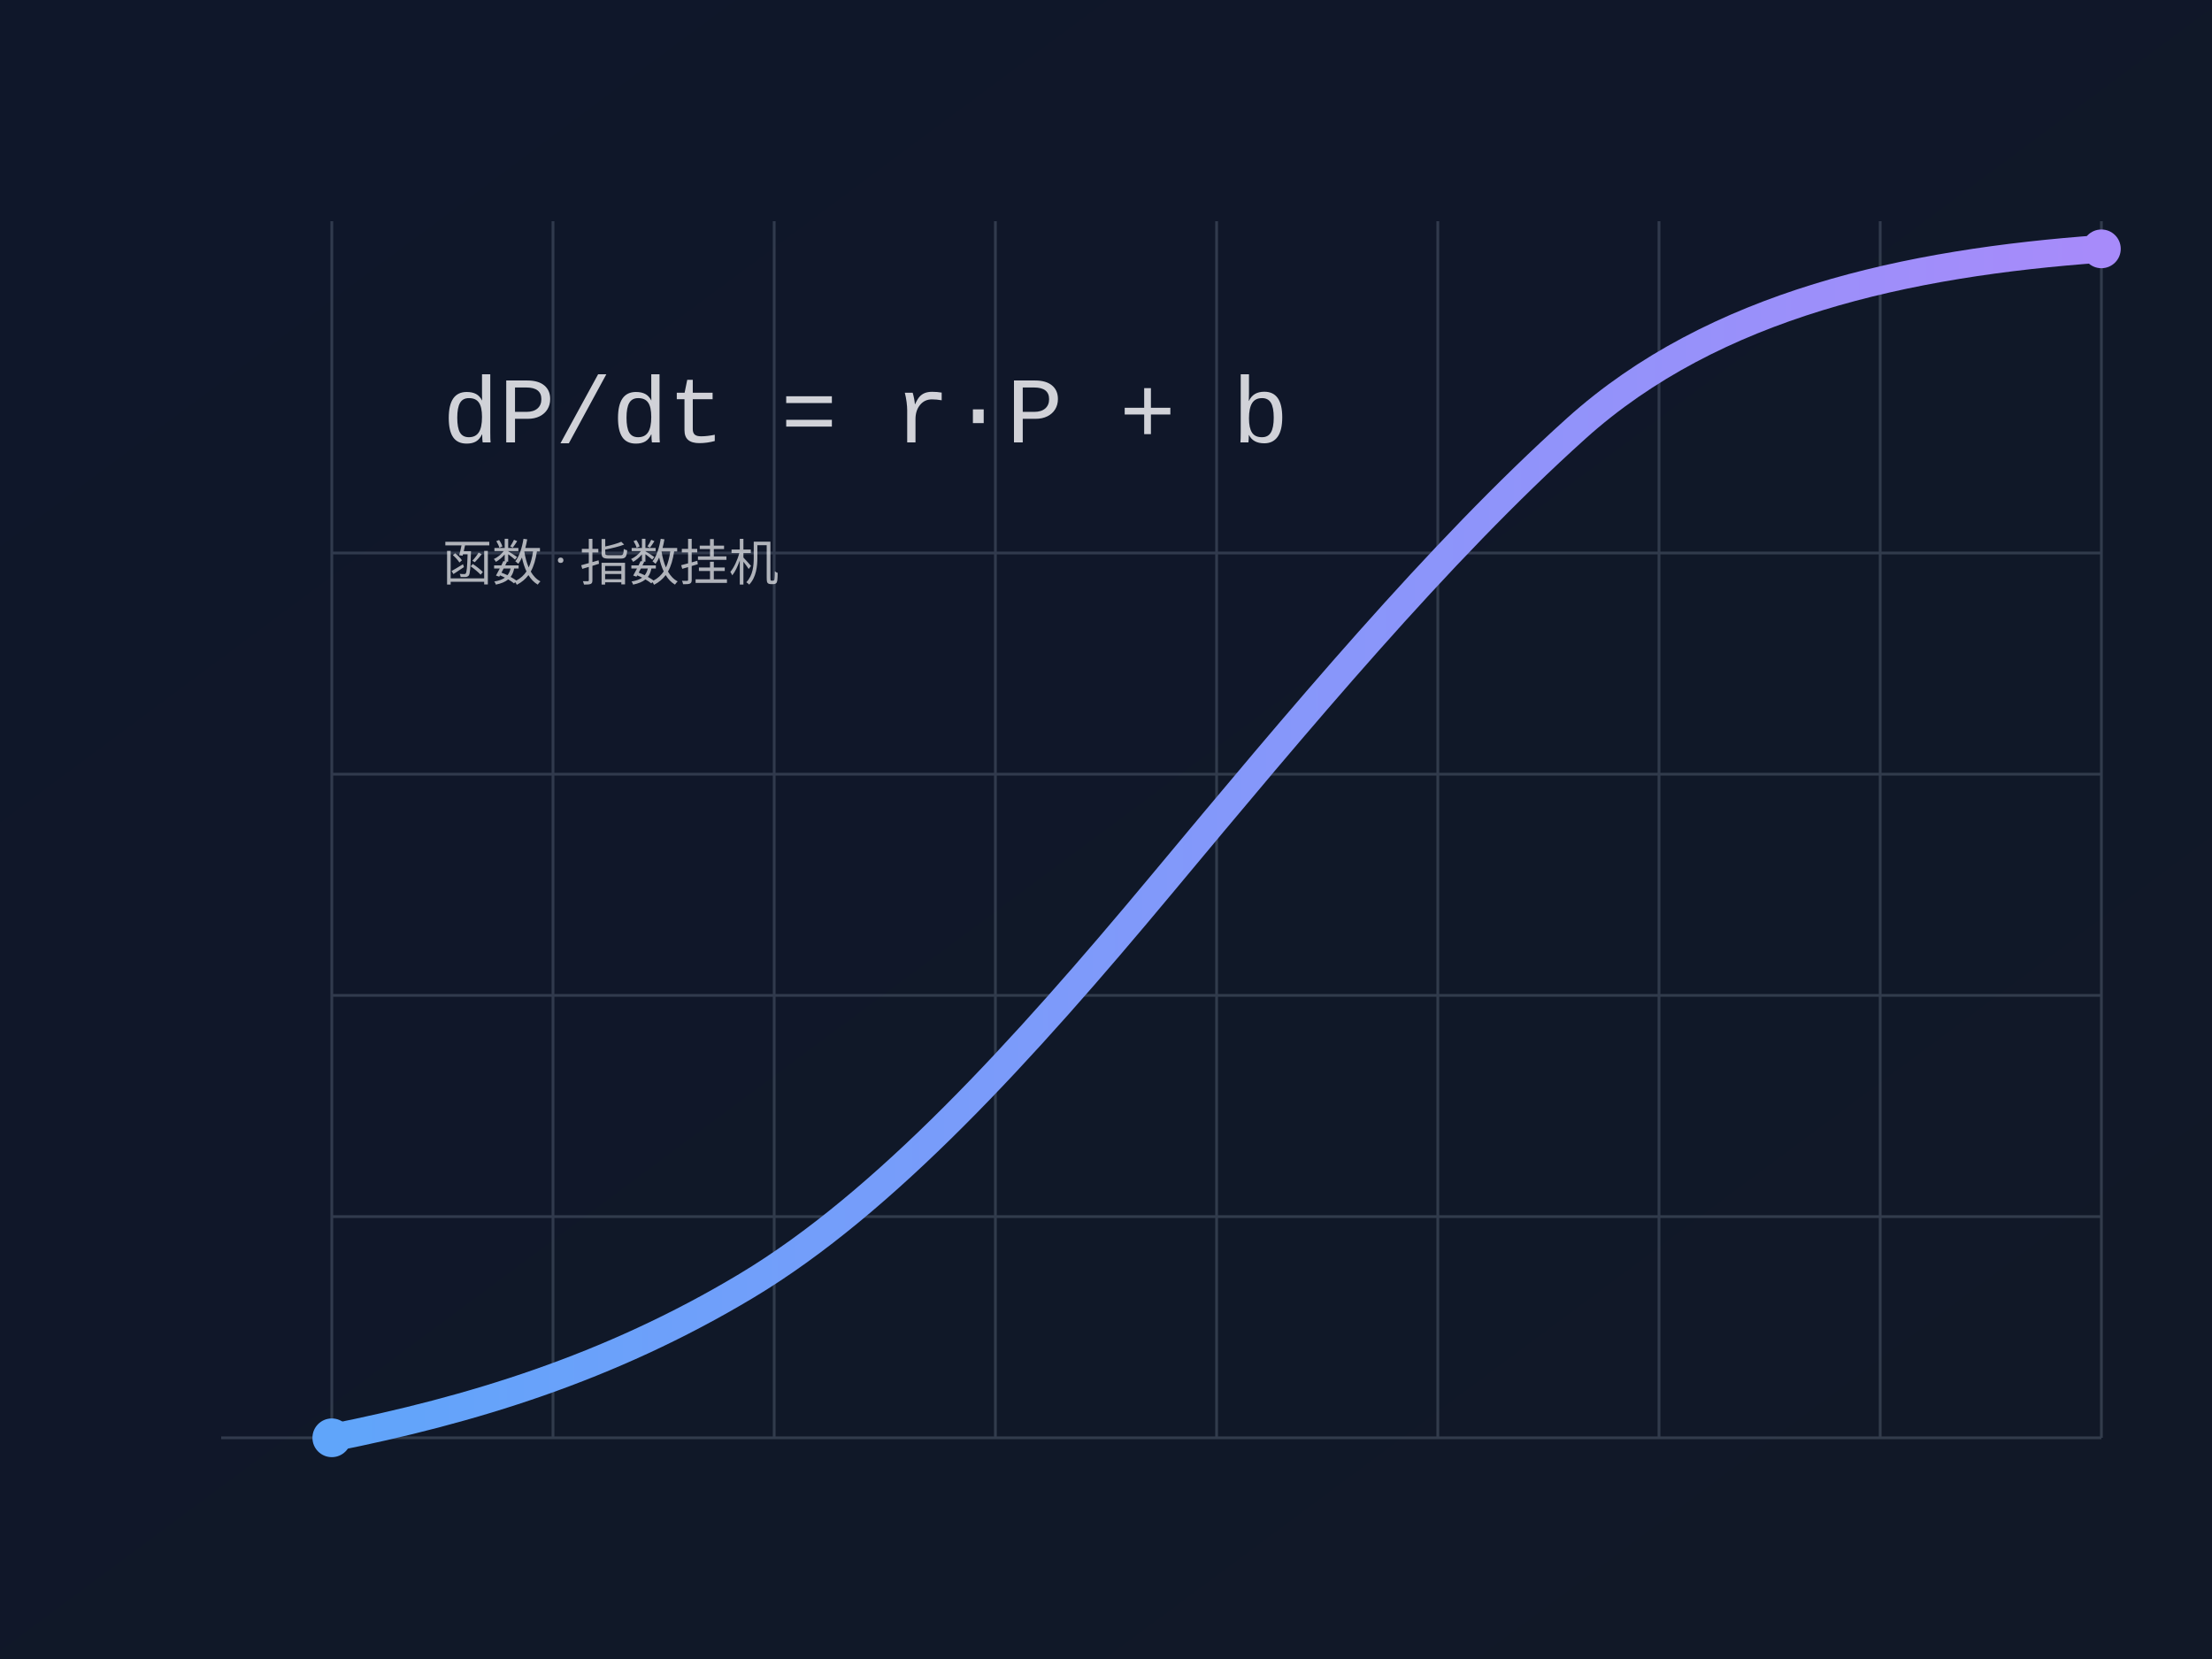
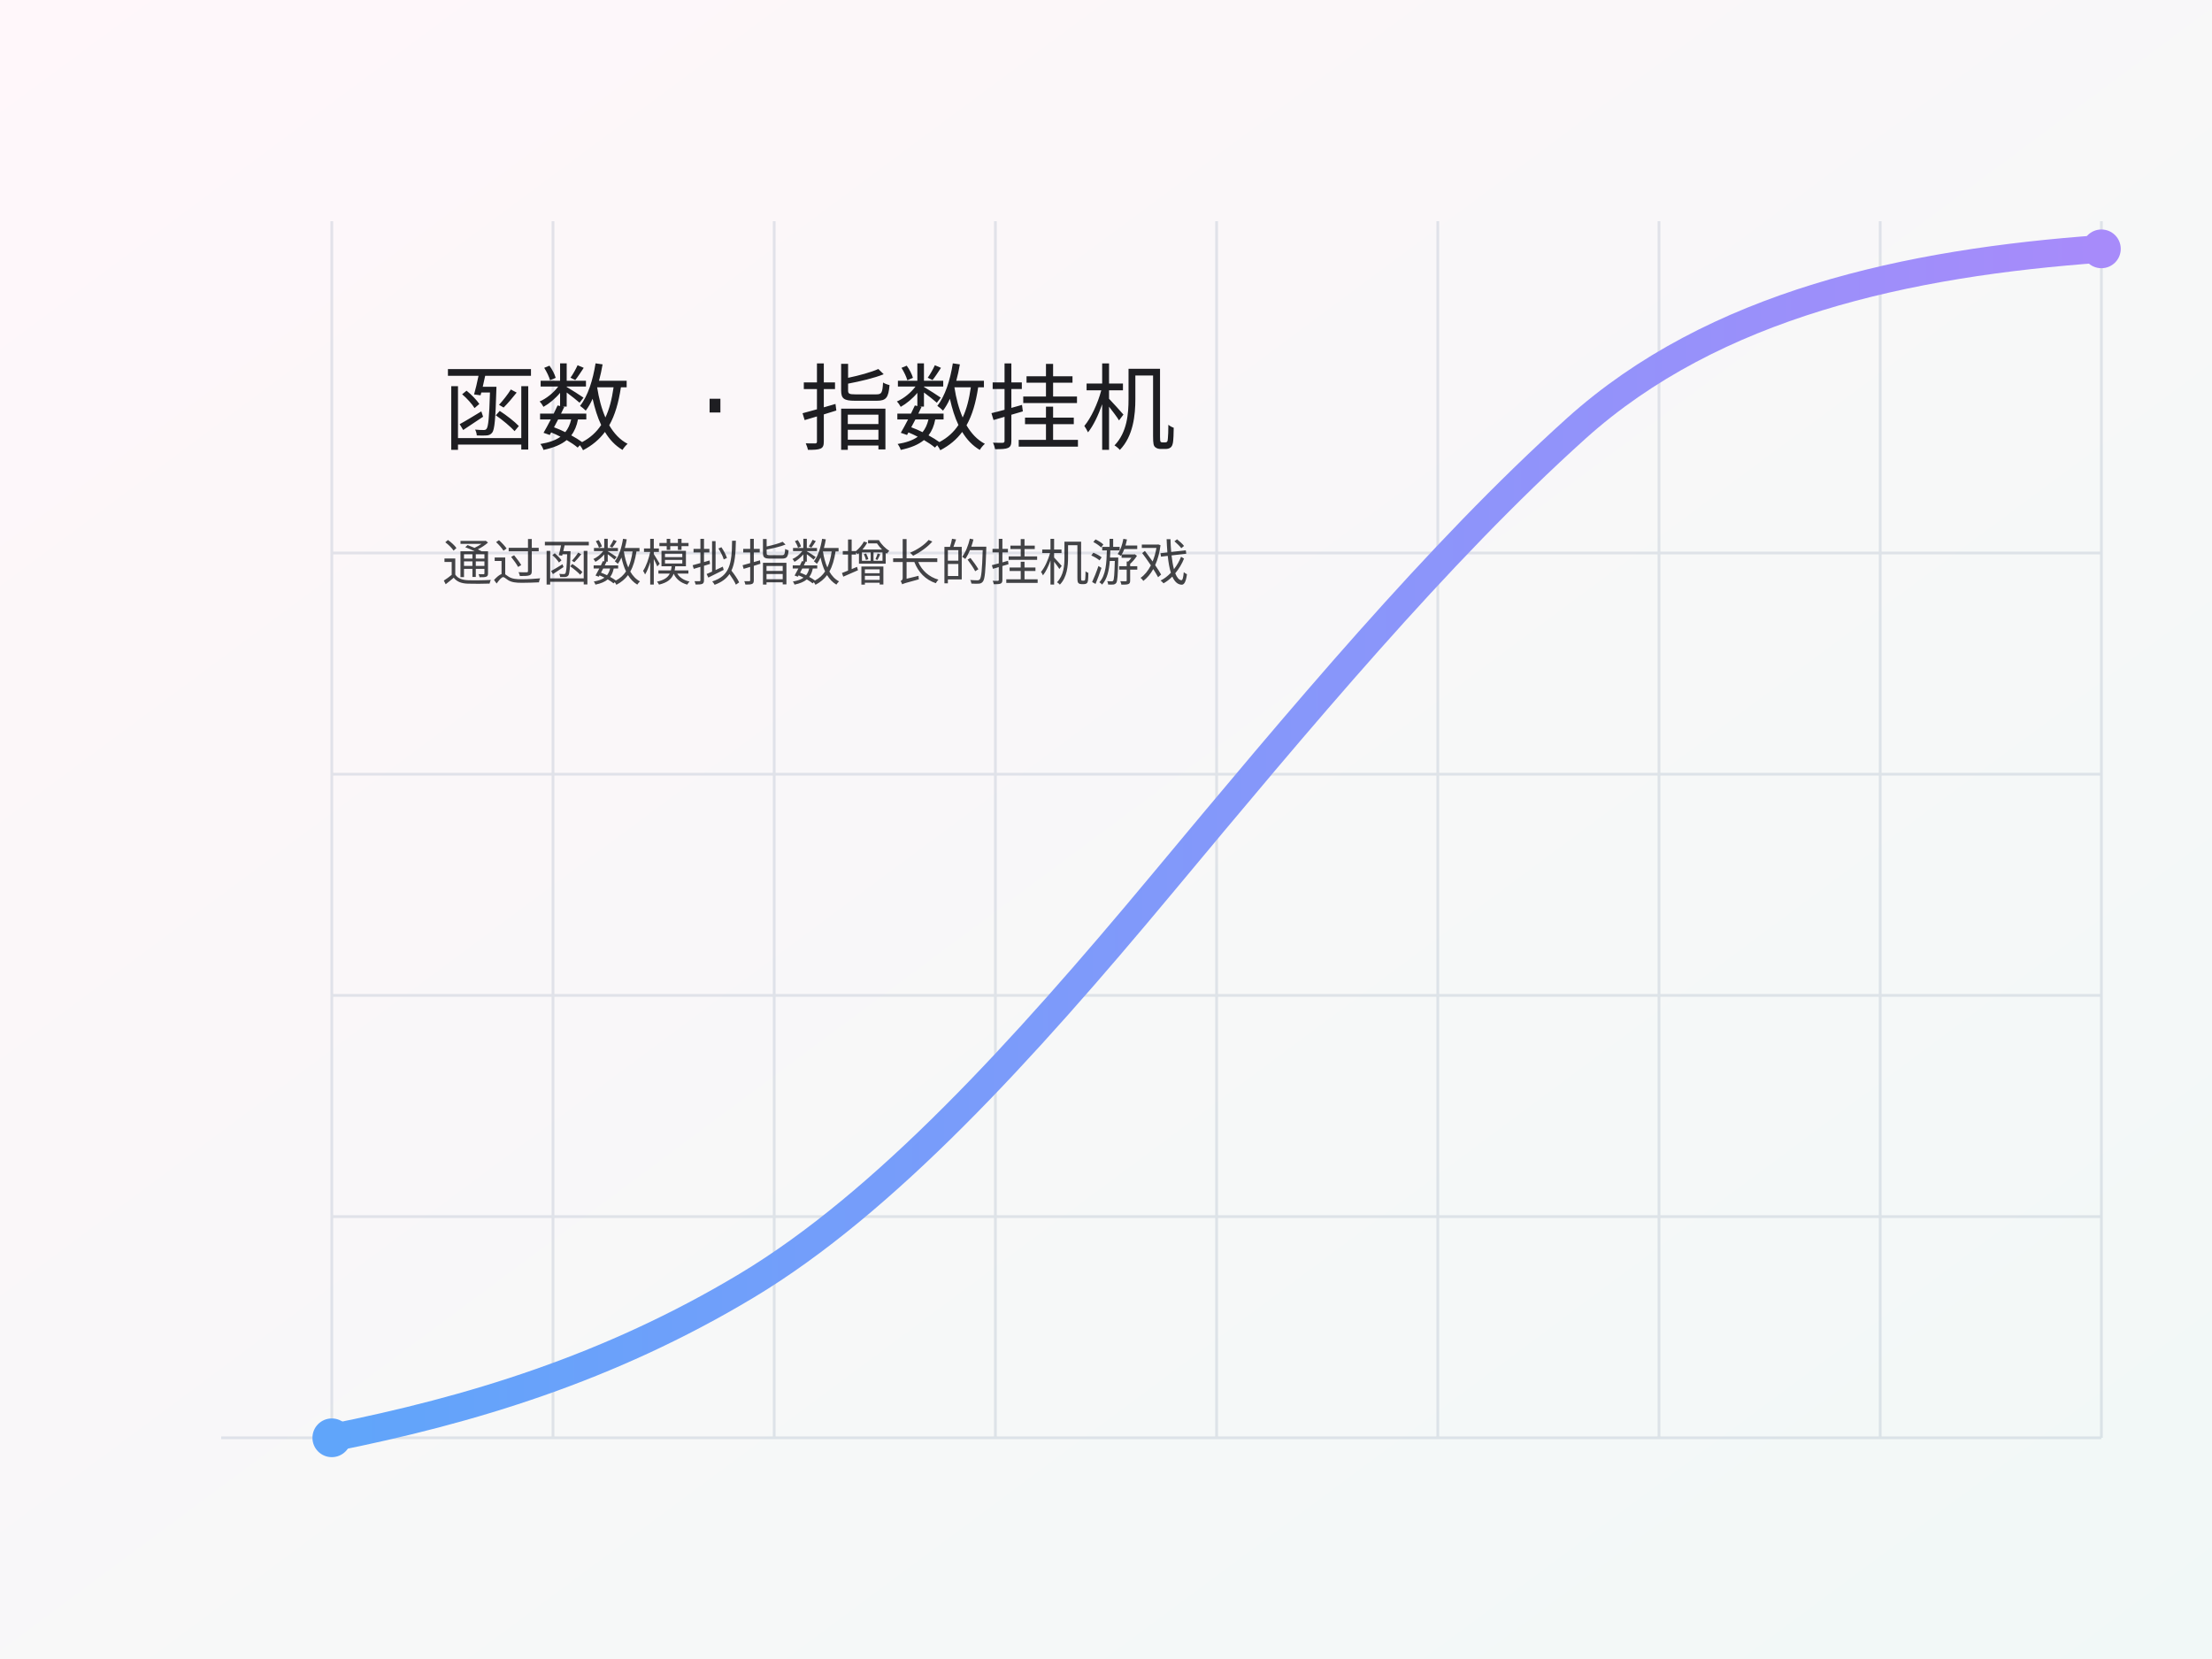
<svg xmlns="http://www.w3.org/2000/svg" width="800" height="600" viewBox="0 0 800 600">
  <defs>
    <linearGradient id="bg" x1="0" y1="0" x2="1" y2="1">
-       <stop offset="0" stop-color="#0f172a" />
-       <stop offset="1" stop-color="#111827" />
+       <stop offset="0" stop-color="#fff7fa" />
+       <stop offset="1" stop-color="#f1f8f7" />
    </linearGradient>
    <linearGradient id="curve" x1="0" y1="0" x2="1" y2="0">
      <stop offset="0" stop-color="#60a5fa" />
      <stop offset="1" stop-color="#a78bfa" />
    </linearGradient>
  </defs>
  <rect width="800" height="600" fill="url(#bg)" />
  <g opacity="0.25" stroke="#94a3b8" stroke-width="1">
    <path d="M80 520H760" />
    <path d="M120 80V520" />
    <path d="M120 440H760" />
    <path d="M120 360H760" />
    <path d="M120 280H760" />
    <path d="M120 200H760" />
    <path d="M200 80V520" />
    <path d="M280 80V520" />
    <path d="M360 80V520" />
    <path d="M440 80V520" />
    <path d="M520 80V520" />
    <path d="M600 80V520" />
    <path d="M680 80V520" />
    <path d="M760 80V520" />
  </g>
  <g>
    <path d="M120 520C170 510 220 495 270 465C320 435 370 380 420 320C470 260 520 200 570 155C620 110 690 95 760 90" fill="none" stroke="url(#curve)" stroke-width="10" stroke-linecap="round" />
    <circle cx="120" cy="520" r="7" fill="#60a5fa" />
    <circle cx="760" cy="90" r="7" fill="#a78bfa" />
  </g>
-   <g fill="#e5e7eb">
-     <text x="160" y="160" font-family="ui-monospace, SFMono-Regular, Menlo, Monaco, Consolas, 'Liberation Mono', 'Courier New', monospace" font-size="34" opacity="0.9">dP/dt = r·P + b</text>
-     <text x="160" y="210" font-family="ui-sans-serif, system-ui, -apple-system, Segoe UI, Roboto, Helvetica, Arial, 'Apple Color Emoji', 'Segoe UI Emoji'" font-size="18" opacity="0.75">函数 · 指数挂机</text>
+   <g fill="#05070b">
+     <text x="160" y="160" font-family="ui-monospace, SFMono-Regular, Menlo, Monaco, Consolas, 'Liberation Mono', 'Courier New', monospace" font-size="34" opacity="0.9">函数 · 指数挂机</text>
+     <text x="160" y="210" font-family="ui-sans-serif, system-ui, -apple-system, Segoe UI, Roboto, Helvetica, Arial, 'Apple Color Emoji', 'Segoe UI Emoji'" font-size="18" opacity="0.75">通过函数模拟指数增长的挂机游戏</text>
  </g>
</svg>
